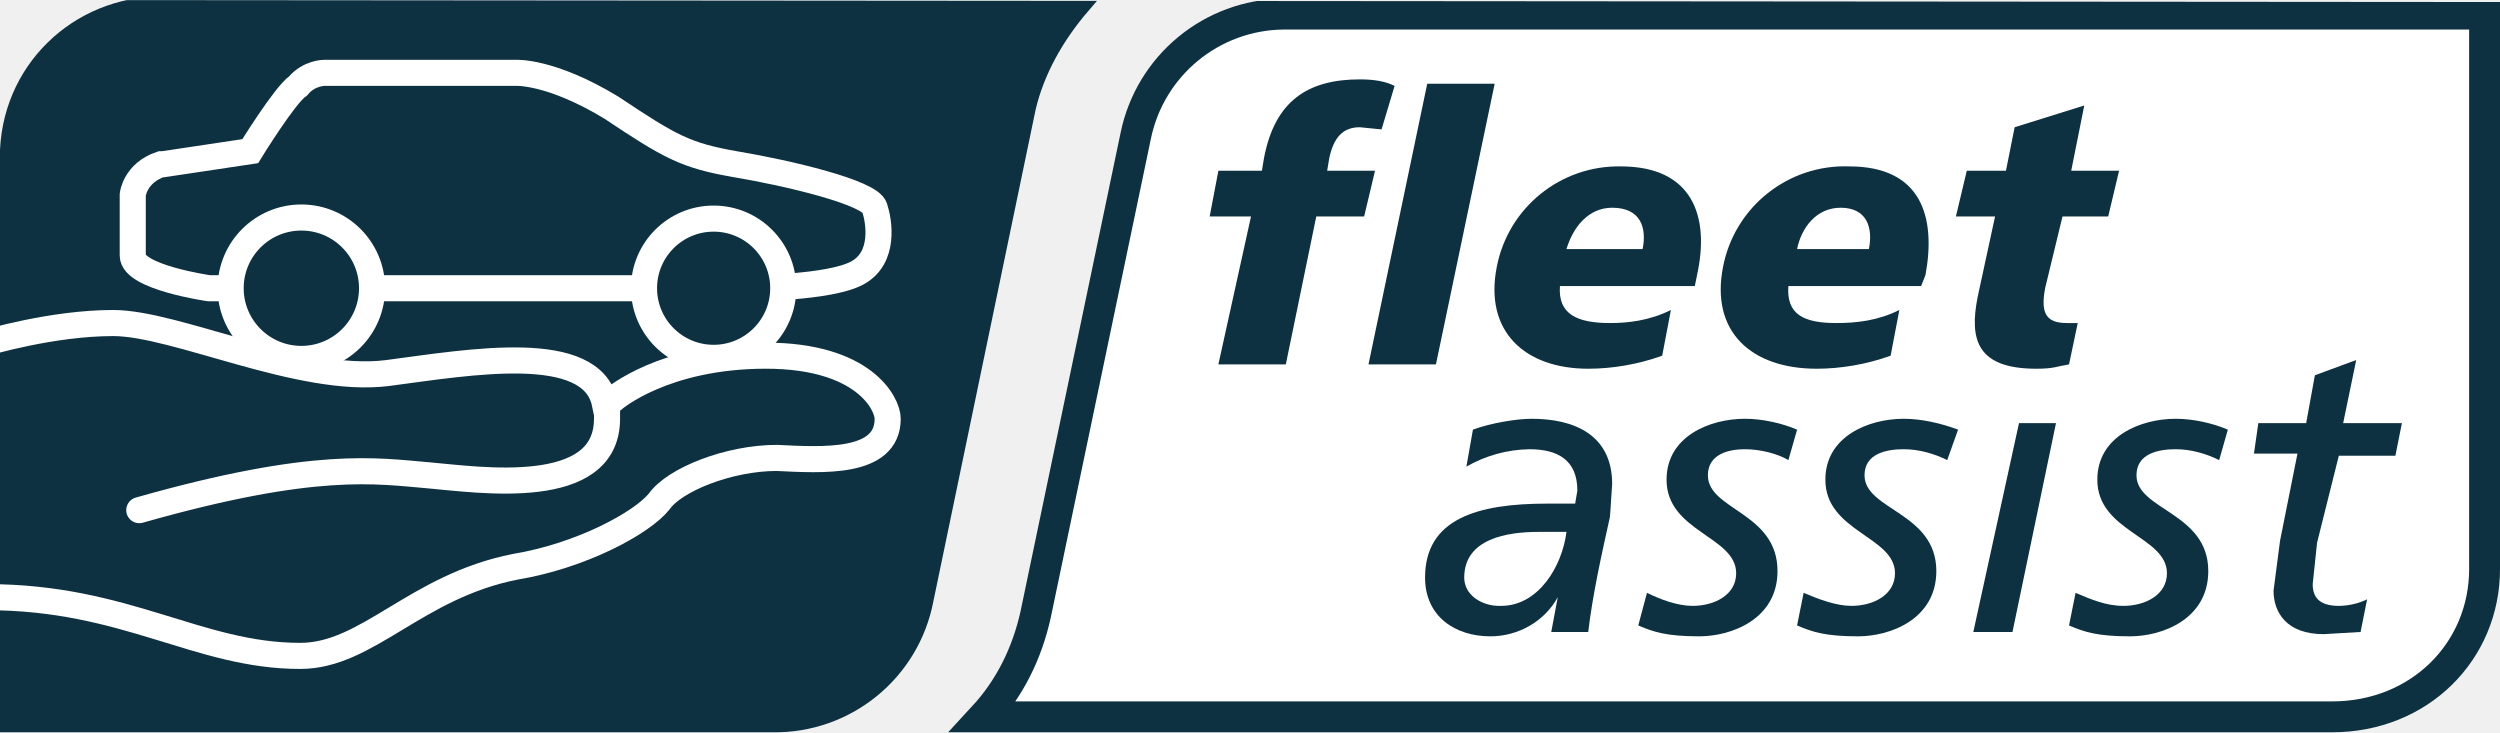
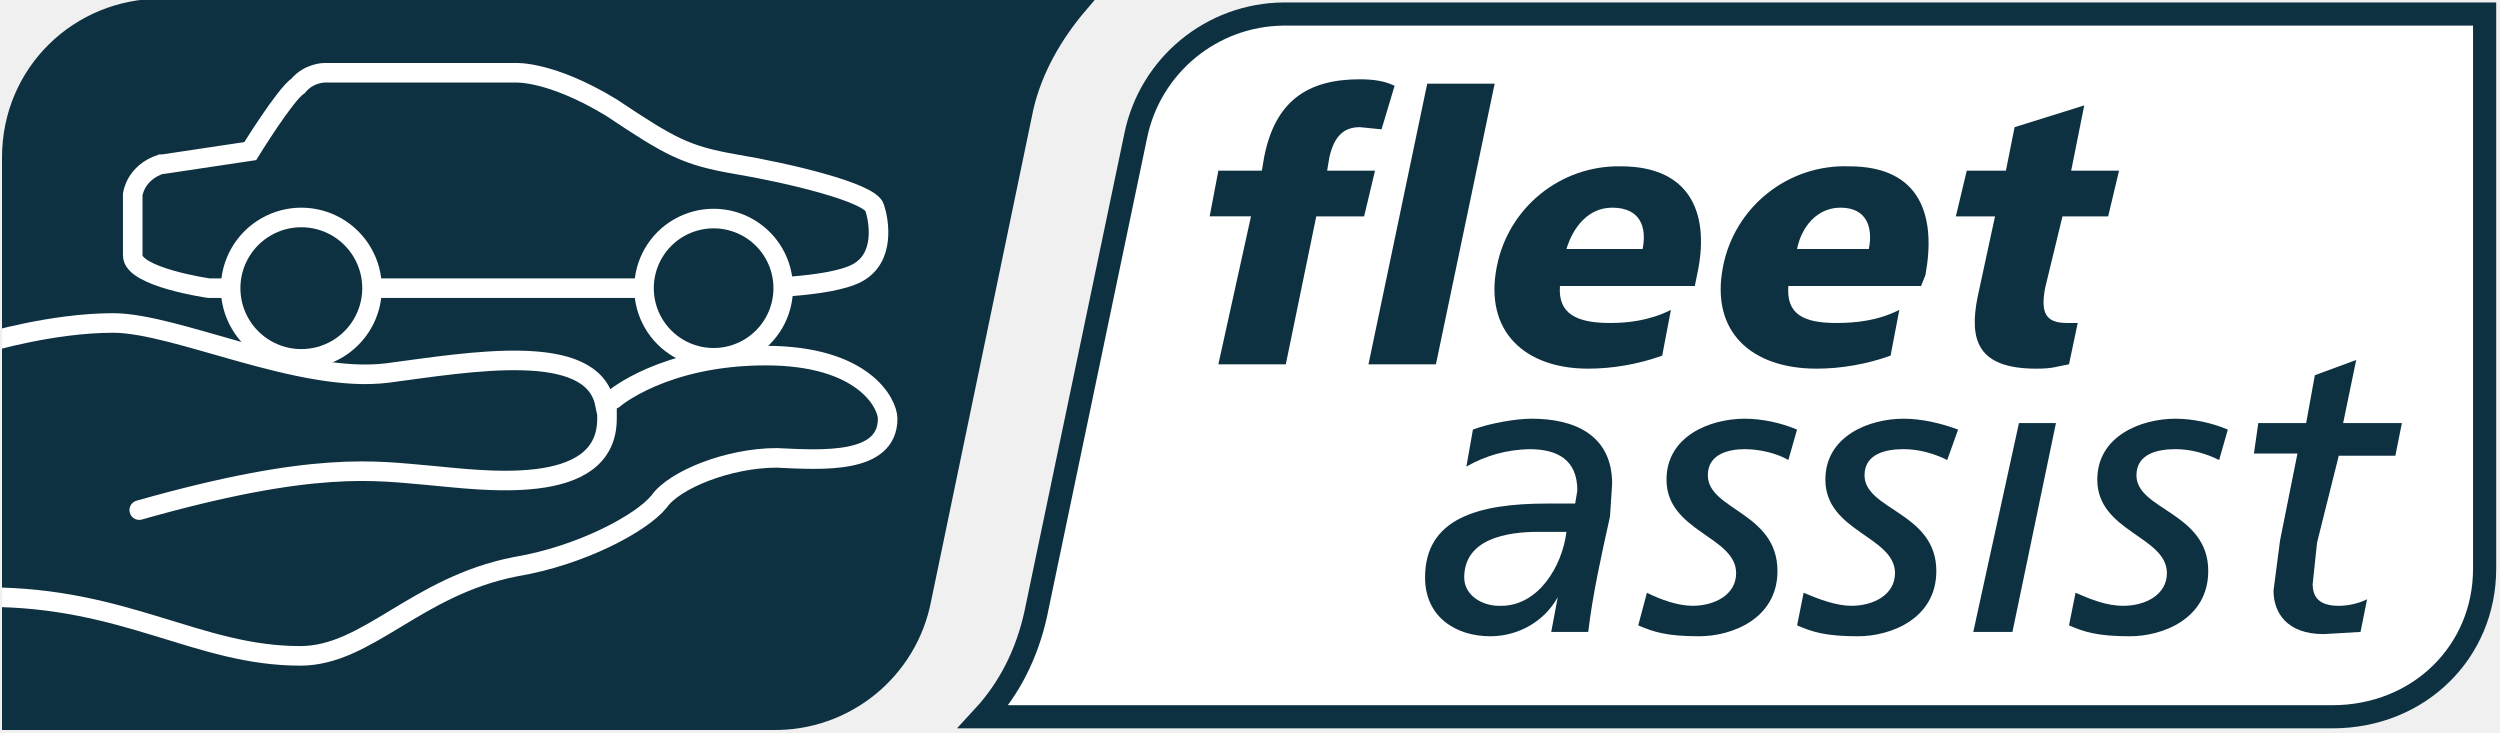
- <svg xmlns="http://www.w3.org/2000/svg" aria-label="Fleet Assist" role="img" viewBox="0 0 153.214 44.879">
+ <svg xmlns="http://www.w3.org/2000/svg" aria-label="Fleet Assist" role="img" viewBox="0 0 153.21 44.879">
  <defs>
    <clipPath id="clip-hand-line=cap" clipPathUnits="userSpaceOnUse">
-       <rect transform="matrix(0.9999997,-8.0807898e-4,0,-1,0,0)" y="-964.099" x="1019.176" height="33.753" width="115.282" />
+       <rect y="0" x="0.123px" height="44.879" width="153.087" />
    </clipPath>
  </defs>
-   <g fill="#0d3141" transform="matrix(1.33333,0,0,-1.33333,-1358.898,1284.364)" clip-path="url(#clip-hand-line=cap)">
-     <path d="m 1064.378,930.327 c 1.2,1.3 2,2.9 2.4,4.7 l 4.6,22 a 7,7 0 0 0 6.8,5.6 h 55.2 v -25.5 c 0,-3.8 -3,-6.8 -7,-6.8 z" fill="#ffffff" stroke="#0d3141" stroke-width="1.419" />
-     <path d="m 1075.178,946.527 h 3.1 l 1.4,6.8 h 2.2 l 0.5,2.1 h -2.2 l 0.1,0.6 c 0.2,0.9 0.6,1.4 1.4,1.4 l 1,-0.1 0.6,2 c -0.4,0.2 -0.9,0.3 -1.6,0.3 -2.4,0 -3.9,-1 -4.4,-3.6 l -0.1,-0.6 h -2 l -0.4,-2.1 h 1.9 z" />
-     <path d="m 1082.078,946.527 h 3.1 l 2.7,12.9 h -3.1 z" />
-     <path d="m 1091.178,951.827 c 0.3,1 1,1.9 2.1,1.9 1.3,0 1.6,-0.9 1.4,-1.9 z m 5.9,-1.7 0.1,0.5 c 0.6,2.7 -0.2,5 -3.5,5 a 5.7,5.7 0 0 1 -5.7,-4.6 c -0.6,-3 1.3,-4.7 4.2,-4.7 1.1,0 2.3,0.2 3.4,0.6 l 0.4,2.1 c -1,-0.5 -2,-0.6 -2.8,-0.6 -1.5,0 -2.4,0.4 -2.3,1.7 z" />
-     <path d="m 1101.778,951.827 c 0.2,1 0.9,1.9 2,1.9 1.2,0 1.5,-0.9 1.3,-1.9 z m 5.7,-1.7 0.2,0.5 c 0.5,2.7 -0.2,5 -3.5,5 a 5.7,5.7 0 0 1 -5.8,-4.6 c -0.6,-3 1.3,-4.7 4.3,-4.7 1.1,0 2.3,0.2 3.4,0.6 l 0.4,2.1 c -1,-0.5 -2,-0.6 -2.9,-0.6 -1.5,0 -2.3,0.4 -2.2,1.7 z" />
-     <path d="m 1114.678,948.427 h -0.5 c -1,0 -1.2,0.5 -1,1.6 l 0.8,3.3 h 2.1 l 0.5,2.1 h -2.2 l 0.6,3 -3.2,-1 -0.4,-2 h -1.8 l -0.5,-2.1 h 1.8 l -0.8,-3.7 c -0.4,-2 0,-3.3 2.7,-3.3 0.8,0 0.9,0.1 1.5,0.2 z" />
-     <path d="m 1088.078,935.427 c -0.8,0 -1.6,0.5 -1.6,1.3 0,1.8 2,2.1 3.4,2.1 h 1.3 c -0.2,-1.6 -1.3,-3.4 -3,-3.4 m -1.6,6.4 a 6,6 0 0 0 2.9,0.8 c 1.3,0 2.2,-0.5 2.2,-1.9 l -0.1,-0.6 h -1.3 c -3.2,0 -5.6,-0.7 -5.6,-3.4 0,-1.8 1.4,-2.7 3,-2.7 1.3,0 2.5,0.7 3.1,1.8 l -0.3,-1.6 h 1.7 c 0.2,1.7 0.6,3.5 1,5.3 l 0.1,1.5 c 0,2.3 -1.8,3 -3.7,3 -0.7,0 -1.9,-0.2 -2.7,-0.5 z" />
-     <path d="m 1101.778,943.527 c -0.7,0.3 -1.6,0.5 -2.4,0.5 -1.6,0 -3.6,-0.8 -3.6,-2.8 0,-2.4 3.2,-2.6 3.2,-4.3 0,-1 -1,-1.5 -2,-1.5 -0.7,0 -1.5,0.3 -2.1,0.6 l -0.4,-1.5 c 0.7,-0.3 1.3,-0.5 2.8,-0.5 1.5,0 3.6,0.8 3.6,3 0,2.7 -3.2,2.8 -3.2,4.4 0,1 1,1.2 1.7,1.2 0.7,0 1.5,-0.2 2,-0.5 z" />
-     <path d="m 1109.178,943.527 c -0.8,0.3 -1.7,0.5 -2.5,0.5 -1.6,0 -3.6,-0.8 -3.6,-2.8 0,-2.4 3.2,-2.6 3.2,-4.3 0,-1 -1,-1.5 -2,-1.5 -0.7,0 -1.5,0.3 -2.2,0.6 l -0.3,-1.5 c 0.7,-0.3 1.3,-0.5 2.8,-0.5 1.5,0 3.6,0.8 3.6,3 0,2.7 -3.3,2.8 -3.3,4.4 0,1 1,1.2 1.8,1.2 0.7,0 1.4,-0.2 2,-0.5 z" />
-     <path d="m 1109.878,934.227 h 1.8 l 2,9.6 h -1.7 z" />
-     <path d="m 1121.578,943.527 c -0.7,0.3 -1.6,0.5 -2.4,0.5 -1.6,0 -3.6,-0.8 -3.6,-2.8 0,-2.4 3.2,-2.6 3.2,-4.3 0,-1 -1,-1.5 -2,-1.5 -0.8,0 -1.5,0.3 -2.2,0.6 l -0.3,-1.5 c 0.7,-0.3 1.3,-0.5 2.8,-0.5 1.5,0 3.6,0.8 3.6,3 0,2.7 -3.3,2.8 -3.3,4.4 0,1 1,1.2 1.8,1.2 0.7,0 1.4,-0.2 2,-0.5 z" />
-     <path d="m 1122.778,942.427 h 2 l -0.8,-4 -0.3,-2.3 c 0,-1 0.6,-2 2.3,-2 l 1.7,0.1 0.3,1.5 c -0.4,-0.2 -0.9,-0.3 -1.3,-0.3 -0.9,0 -1.2,0.4 -1.2,1 l 0.2,1.9 1,4 h 2.6 l 0.3,1.5 h -2.7 l 0.6,2.9 -1.9,-0.7 -0.4,-2.2 h -2.2 z" />
-     <path d="m 1019.578,940.827 v 15.2 c 0,4 3.2,7 7,7 h 42.3 c -1.2,-1.4 -2.1,-3 -2.5,-4.7 l -4.7,-22.6 a 7,7 0 0 0 -7,-5.7 h -35.1 v 2.7 z" stroke="#0d3141" stroke-width="0.82" />
-     <g stroke="#ffffff" stroke-width="1.199" transform="translate(-1.222433,0.1273893)">
-       <path d="m 1027.8,955.6 c -1.2,-0.4 -1.3,-1.4 -1.3,-1.4 v -2.8 c 0,-1 3.5,-1.5 3.5,-1.5 h 24.8 c 0,0 3.7,0 5,0.7 1.3,0.7 1,2.4 0.8,3 -0.2,0.7 -4,1.6 -6.4,2 -2.3,0.4 -3,0.8 -5.7,2.6 -2.8,1.7 -4.4,1.6 -4.4,1.6 h -8.8 c 0,0 -0.7,0 -1.2,-0.6 -0.6,-0.4 -2.2,-3 -2.2,-3 l -4,-0.6 z" />
-       <path d="m 1050,949.9 a 3.2,3.2 0 1 0 6.4,0 3.2,3.2 0 0 0 -6.4,0 z" />
-       <path d="m 1031,949.9 a 3.25,3.25 0 1 0 6.5,0 3.25,3.25 0 0 0 -6.5,0 z" />
-       <path d="m 1019.8,947.4 c 0,0 3,0.9 5.8,0.9 2.9,0 8.6,-2.8 12.6,-2.3 3.8,0.5 9.4,1.5 10,-1.4 l 0.4,0.2 c 0,0 2.3,2 7,2 4.5,0 5.6,-2.2 5.6,-2.9 0,-2.1 -3,-1.9 -5.1,-1.8 -2.2,0 -4.7,-1 -5.4,-2 -0.8,-1 -3.6,-2.5 -6.6,-3 -4.6,-0.9 -6.8,-4.1 -9.9,-4.1 -4.7,0 -8,2.7 -14.4,2.7 m 28.5,9 v -0.8 c 0,-3.7 -5.9,-2.8 -8.2,-2.6 -2.4,0.2 -5.2,0.7 -13.3,-1.6" fill="#0d3141" stroke-linecap="round" />
+   <g fill="#0d3141" clip-path="url(#clip-hand-line=cap)">
+     <path fill="#fff" stroke="#0d3141" stroke-width="1.419" d="m60.267 43.927c1.6-1.733 2.667-3.867 3.2-6.267l6.133-29.333c0.881-4.317 4.661-7.43 9.067-7.467h73.6v34c0 5.067-4 9.067-9.333 9.067z" />
+     <path d="m74.666 22.327h4.133l1.867-9.067h2.933l0.667-2.8h-2.933l0.133-0.8c0.267-1.2 0.8-1.867 1.867-1.867l1.333 0.133 0.8-2.667c-0.533-0.267-1.2-0.4-2.133-0.4-3.2 0-5.2 1.333-5.867 4.8l-0.133 0.8h-2.667l-0.533 2.8h2.533z" />
+     <path d="m83.866 22.327h4.133l3.6-17.2h-4.133z" />
+     <path d="m96 15.26c0.4-1.333 1.333-2.533 2.8-2.533 1.733 0 2.133 1.2 1.866 2.533zm7.866 2.267 0.134-0.667c0.8-3.6-0.267-6.667-4.667-6.667-3.686-0.069-6.889 2.516-7.6 6.133-0.8 4 1.733 6.267 5.6 6.267 1.467 0 3.067-0.267 4.533-0.8l0.534-2.8c-1.334 0.667-2.667 0.8-3.733 0.8-2 0-3.2-0.533-3.067-2.267z" />
+     <path d="m110.13 15.26c0.267-1.333 1.2-2.533 2.667-2.533 1.6 0 2 1.2 1.733 2.533zm7.6 2.267 0.267-0.667c0.666-3.6-0.267-6.667-4.667-6.667-3.735-0.135-7.014 2.465-7.733 6.133-0.8 4 1.733 6.267 5.733 6.267 1.467 0 3.067-0.267 4.533-0.8l0.534-2.8c-1.334 0.667-2.667 0.8-3.867 0.8-2 0-3.067-0.533-2.933-2.267z" />
+     <path d="m127.33 19.793h-0.667c-1.333 0-1.6-0.667-1.333-2.133l1.067-4.4h2.8l0.666-2.8h-2.933l0.8-4-4.267 1.333-0.533 2.667h-2.4l-0.667 2.8h2.4l-1.066 4.933c-0.534 2.667 0 4.4 3.6 4.4 1.066 0 1.2-0.133 2-0.267z" />
+     <path d="m91.866 37.127c-1.067 0-2.133-0.667-2.133-1.733 0-2.4 2.667-2.8 4.533-2.8h1.733c-0.267 2.133-1.733 4.533-4 4.533m-2.133-8.533c1.177-0.678 2.508-1.045 3.867-1.067 1.733 0 2.933 0.667 2.933 2.533l-0.133 0.8h-1.733c-4.267 0-7.467 0.933-7.467 4.533 0 2.4 1.867 3.6 4 3.6 1.733 0 3.333-0.933 4.133-2.4l-0.4 2.133h2.267c0.267-2.267 0.8-4.667 1.333-7.067l0.133-2c0-3.067-2.4-4-4.933-4-0.933 0-2.533 0.267-3.6 0.667z" />
+     <path d="m110.13 26.327c-0.933-0.4-2.133-0.667-3.2-0.667-2.133 0-4.8 1.067-4.8 3.733 0 3.2 4.267 3.467 4.267 5.733 0 1.333-1.334 2-2.667 2-0.933 0-2-0.4-2.8-0.8l-0.533 2c0.933 0.4 1.733 0.667 3.733 0.667s4.8-1.067 4.8-4c0-3.6-4.267-3.733-4.267-5.867 0-1.333 1.334-1.6 2.267-1.6s2 0.267 2.667 0.667z" />
+     <path d="m120 26.327c-1.067-0.4-2.267-0.667-3.334-0.667-2.133 0-4.8 1.067-4.8 3.733 0 3.2 4.267 3.467 4.267 5.733 0 1.333-1.333 2-2.667 2-0.933 0-2-0.4-2.933-0.8l-0.4 2c0.933 0.4 1.733 0.667 3.733 0.667s4.8-1.067 4.8-4c0-3.6-4.4-3.733-4.4-5.867 0-1.333 1.334-1.6 2.4-1.6 0.934 0 1.867 0.267 2.667 0.667z" />
+     <path d="m120.93 38.727h2.4l2.667-12.8h-2.267z" />
+     <path d="m136.53 26.327c-0.933-0.4-2.133-0.667-3.2-0.667-2.133 0-4.8 1.067-4.8 3.733 0 3.2 4.267 3.467 4.267 5.733 0 1.333-1.334 2-2.667 2-1.067 0-2-0.4-2.933-0.8l-0.4 2c0.933 0.4 1.733 0.667 3.733 0.667s4.8-1.067 4.8-4c0-3.6-4.4-3.733-4.4-5.867 0-1.333 1.333-1.6 2.4-1.6 0.933 0 1.867 0.267 2.667 0.667z" />
+     <path d="m138.13 27.793h2.667l-1.067 5.333-0.4 3.067c0 1.333 0.8 2.667 3.067 2.667l2.266-0.133 0.4-2c-0.533 0.267-1.2 0.4-1.733 0.4-1.2 0-1.6-0.533-1.6-1.333l0.267-2.533 1.333-5.333h3.467l0.4-2h-3.6l0.8-3.867-2.534 0.933-0.533 2.933h-2.933z" />
+     <path stroke="#0d3141" stroke-width=".82" d="m0.533 29.927v-20.267c0-5.333 4.267-9.333 9.333-9.333h56.4c-1.6 1.867-2.8 4-3.333 6.267l-6.267 30.133c-0.844 4.469-4.786 7.679-9.333 7.6h-46.8v-3.6z" />
+     <g stroke="#fff" stroke-width="1.199">
+       <path d="m9.867 10.06c-1.6 0.533-1.733 1.867-1.733 1.867v3.733c0 1.333 4.667 2 4.667 2h33.067s4.933 0 6.667-0.933c1.733-0.933 1.333-3.2 1.067-4-0.267-0.933-5.333-2.133-8.533-2.667-3.067-0.533-4-1.067-7.6-3.467-3.733-2.267-5.867-2.133-5.867-2.133h-11.733s-0.933 0-1.6 0.8c-0.8 0.533-2.933 4-2.933 4l-5.333 0.8z" />
+       <path d="m39.467 17.66c0-1.524 0.813-2.933 2.133-3.695 1.32-0.762 2.947-0.762 4.267 0 1.32 0.762 2.133 2.171 2.133 3.695s-0.813 2.933-2.133 3.695-2.947 0.762-4.267 0-2.133-2.171-2.133-3.695z" />
+       <path d="m14.133 17.66c0-1.548 0.826-2.979 2.167-3.753s2.993-0.774 4.333 0 2.167 2.205 2.167 3.753c0 1.548-0.826 2.979-2.167 3.753-1.341 0.774-2.993 0.774-4.333 0-1.341-0.774-2.167-2.205-2.167-3.753z" />
+       <path fill="#0d3141" stroke-linecap="round" d="m-0.8 20.993s4-1.2 7.733-1.2c3.867 0 11.467 3.733 16.8 3.067 5.067-0.667 12.533-2 13.333 1.867l0.533-0.267s3.067-2.667 9.333-2.667c6 0 7.467 2.933 7.467 3.867 0 2.8-4 2.533-6.8 2.4-2.933 0-6.267 1.333-7.2 2.667-1.067 1.333-4.8 3.333-8.8 4-6.133 1.2-9.067 5.467-13.2 5.467-6.267 0-10.667-3.6-19.2-3.6m38-12v1.067c0 4.933-7.867 3.733-10.933 3.467-3.2-0.267-6.933-0.933-17.733 2.133" />
    </g>
  </g>
</svg>
